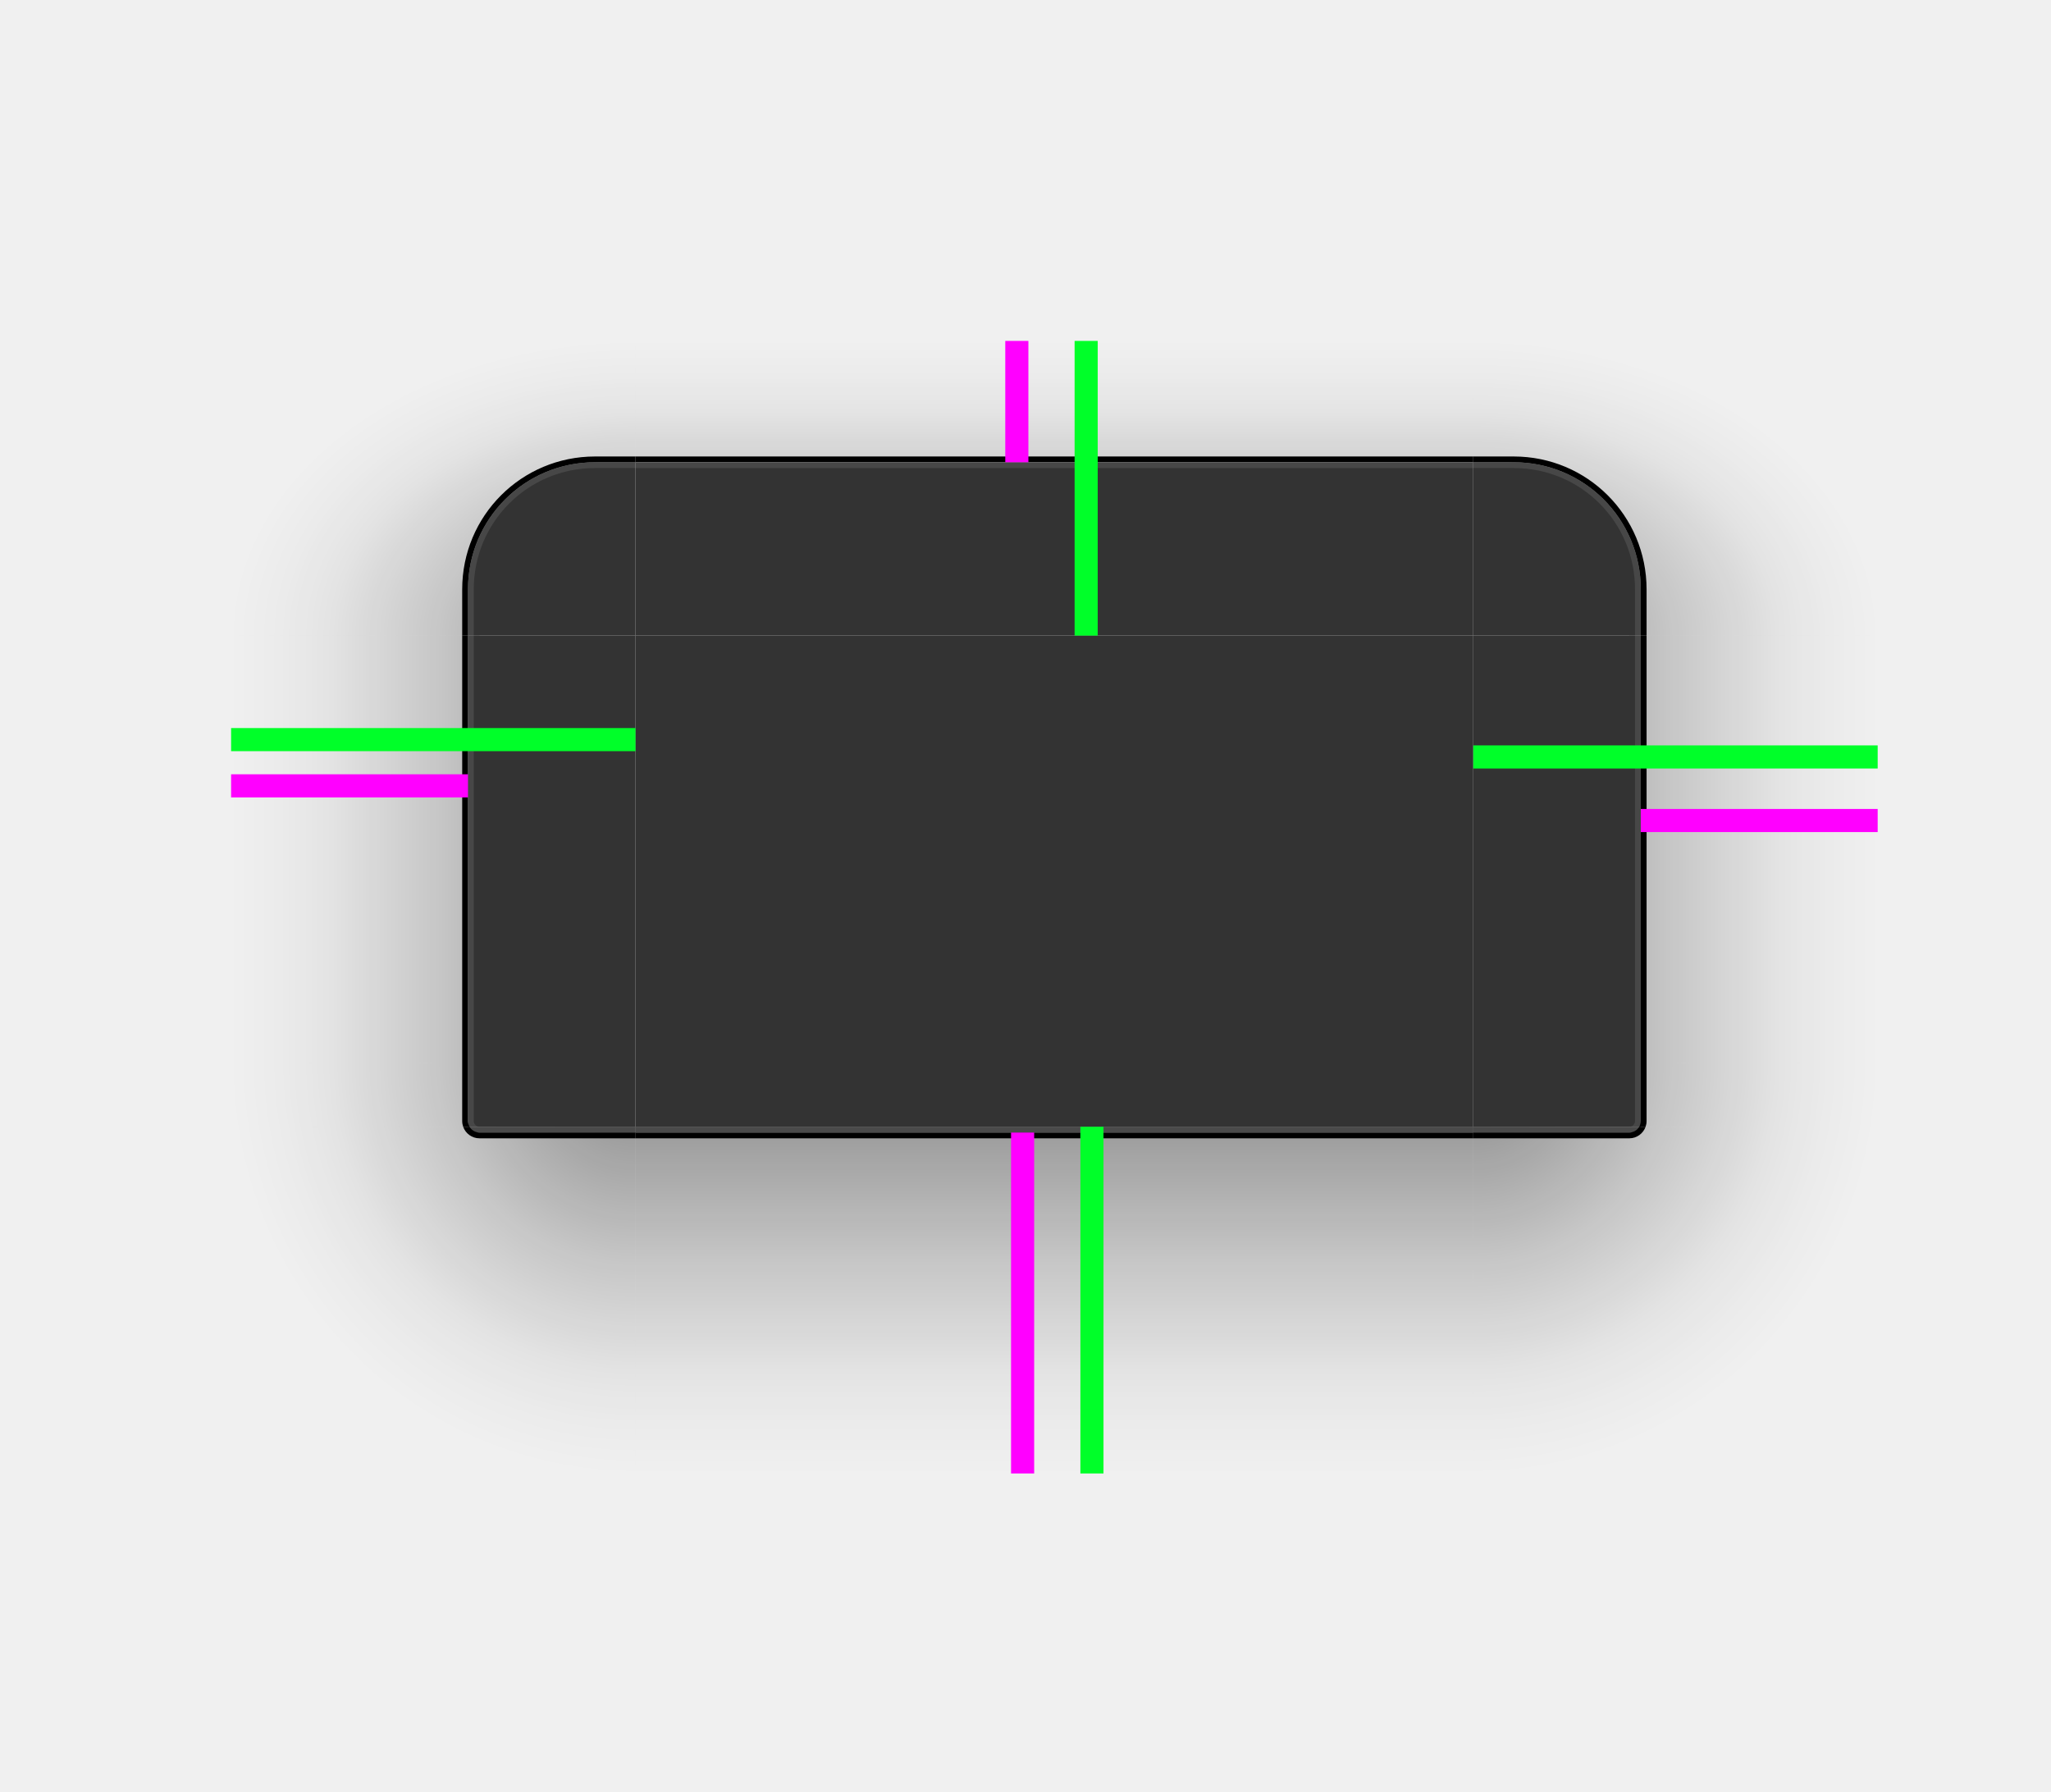
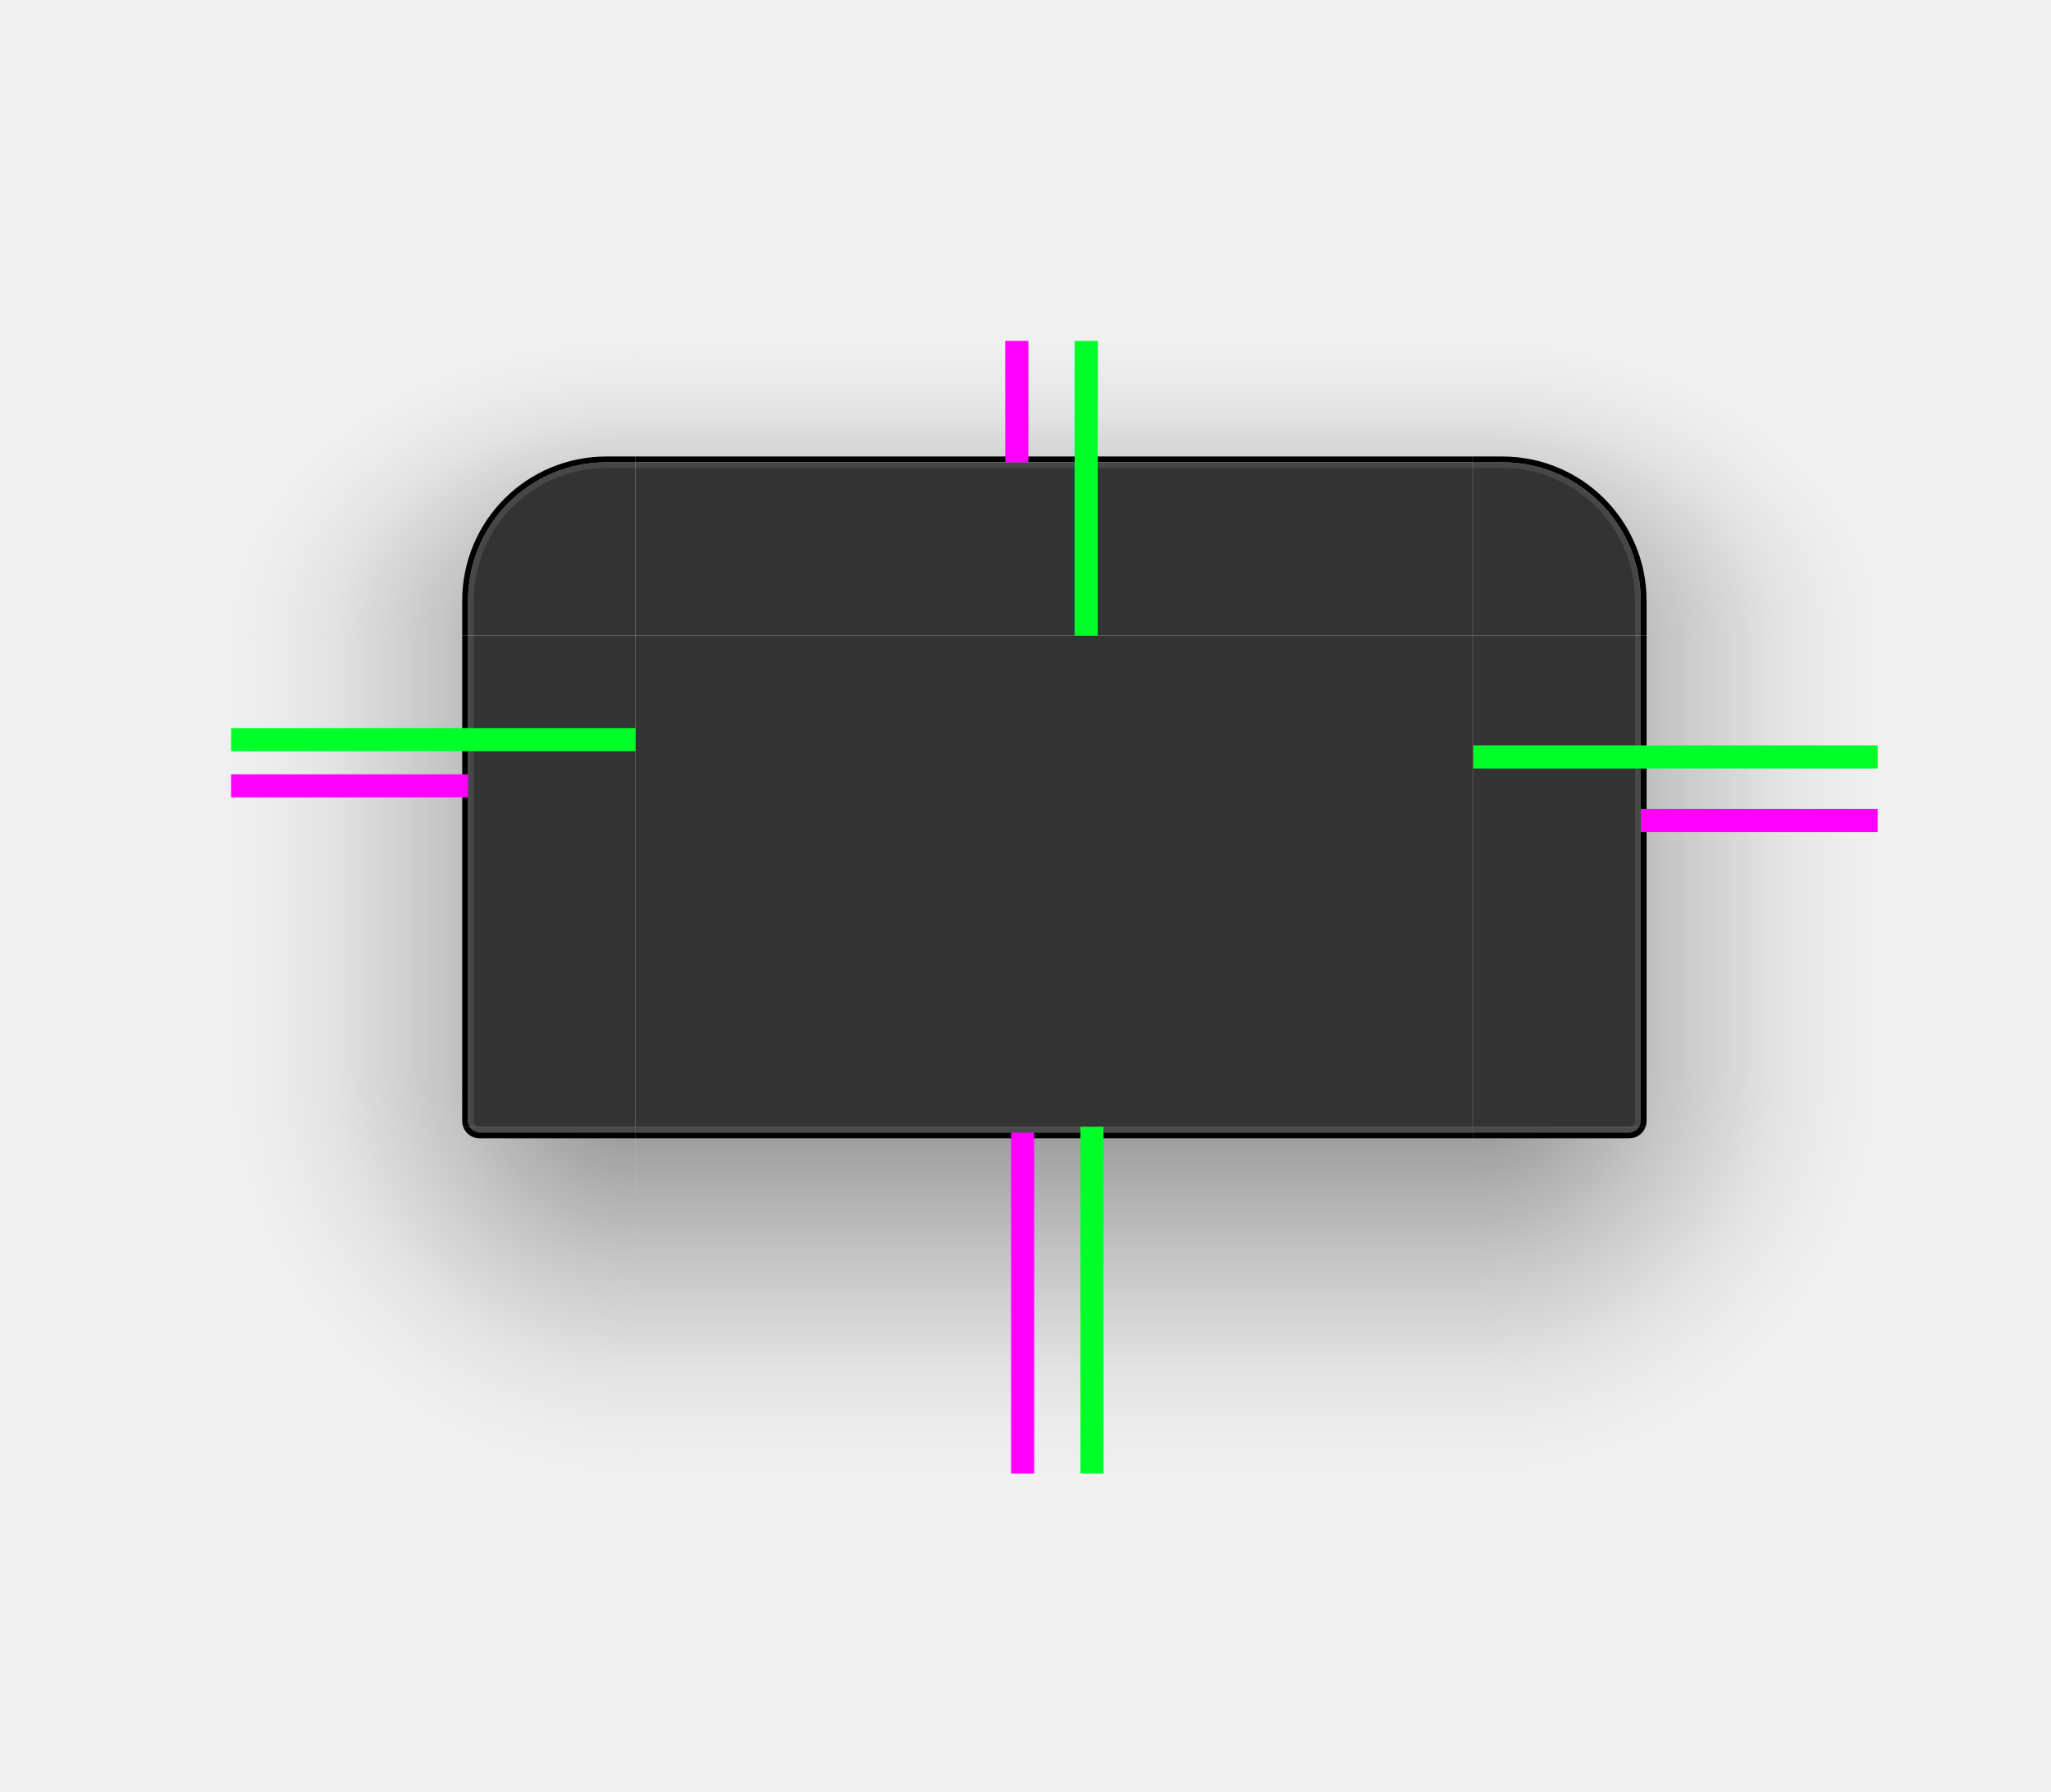
<svg xmlns="http://www.w3.org/2000/svg" xmlns:xlink="http://www.w3.org/1999/xlink" width="355" height="310" id="svg3642" version="1.0">
  <defs id="defs3644">
    <linearGradient id="shadow_active">
      <stop id="stop7028" offset="0" style="stop-color:#000000;stop-opacity:0.922;" />
      <stop id="stop7026" offset="0.125" style="stop-color:#000000;stop-opacity:0.741;" />
      <stop id="stop6834" offset="0.25" style="stop-color:#000000;stop-opacity:0.602;" />
      <stop id="stop6832" offset="0.5" style="stop-color:#000000;stop-opacity:0.331;" />
      <stop style="stop-color:#000000;stop-opacity:0.108;" offset="0.75" id="stop6836" />
      <stop id="stop6894" offset="0.875" style="stop-color:#000000;stop-opacity:0.039;" />
      <stop id="stop6721" offset="1" style="stop-color:#000000;stop-opacity:0;" />
    </linearGradient>
    <linearGradient xlink:href="#shadow_active" id="linearGradient5688" gradientUnits="userSpaceOnUse" gradientTransform="matrix(1,0,0,1.011765,0,125.2353)" x1="398" y1="138.14" x2="398" y2="208.314" />
    <linearGradient xlink:href="#shadow_active" id="linearGradient6612" gradientUnits="userSpaceOnUse" gradientTransform="matrix(1,0,0,1.028569,-215,50.00005)" x1="396" y1="64.167" x2="396" y2="14.583" />
    <linearGradient xlink:href="#shadow_inactive" id="linearGradient5688-2" gradientUnits="userSpaceOnUse" gradientTransform="matrix(1,0,0,1.011765,0,125.1573)" x1="398" y1="143.081" x2="398" y2="163.837" />
    <linearGradient id="shadow_inactive">
      <stop style="stop-color:#000000;stop-opacity:1;" offset="0" id="stop6719-25" />
      <stop id="stop6834-1" offset="0.25" style="stop-color:#000000;stop-opacity:0.639;" />
      <stop id="stop6832-0" offset="0.5" style="stop-color:#000000;stop-opacity:0.337;" />
      <stop style="stop-color:#000000;stop-opacity:0.108;" offset="0.75" id="stop6836-0" />
      <stop id="stop6894-7" offset="0.875" style="stop-color:#000000;stop-opacity:0.039;" />
      <stop id="stop6721-4" offset="1" style="stop-color:#000000;stop-opacity:0;" />
    </linearGradient>
    <linearGradient xlink:href="#shadow_inactive" id="linearGradient6612-5" gradientUnits="userSpaceOnUse" gradientTransform="translate(200,5)" x1="396" y1="66" x2="396" y2="30" />
    <linearGradient xlink:href="#shadow_active" id="linearGradient1126" gradientUnits="userSpaceOnUse" gradientTransform="matrix(1.013333,0,0,1,-3.265006,140)" x1="348.493" y1="99" x2="279.414" y2="99" />
    <radialGradient xlink:href="#shadow_active" id="radialGradient1306" gradientUnits="userSpaceOnUse" gradientTransform="matrix(9.4919759e-7,-2.914276,4.000001,1.1504403e-6,-211.6671,980.0163)" cx="296.477" cy="80.417" fx="296.477" fy="80.417" r="17.5" />
    <linearGradient xlink:href="#shadow_inactive" id="linearGradient1389" gradientUnits="userSpaceOnUse" gradientTransform="matrix(1.013333,0,0,0.9883719,116.86,53.6475)" x1="348.493" y1="99.015" x2="304.086" y2="99.015" />
    <radialGradient xlink:href="#shadow_active" id="radialGradient965" gradientUnits="userSpaceOnUse" gradientTransform="matrix(-4.000002,3.8501383e-6,-3.4215129e-7,-4.057143,688.0835,1013.248)" cx="48.271" cy="181.223" fx="48.271" fy="181.223" r="17.5" />
    <radialGradient xlink:href="#shadow_inactive" id="radialGradient967" gradientUnits="userSpaceOnUse" gradientTransform="matrix(-2.571429,5.3913635e-7,-2.0148289e-7,-1.201216,594.1251,500.9524)" cx="48.271" cy="184.791" fx="48.271" fy="184.791" r="17.5" />
    <radialGradient xlink:href="#shadow_inactive" id="radialGradient969" gradientUnits="userSpaceOnUse" gradientTransform="matrix(-3.7607938e-7,-2.057117,2.571432,-5.1233137e-7,263.2141,719.8343)" cx="296.451" cy="80.417" fx="296.451" fy="80.417" r="17.5" />
    <radialGradient xlink:href="#shadow_active" id="radialGradient1356" cx="293.997" cy="239" fx="293.997" fy="239" r="38" gradientTransform="matrix(-1.842105,-3.0473129e-7,0,-1.868421,891.4484,717.5526)" gradientUnits="userSpaceOnUse" />
  </defs>
  <g id="decoration-bottom" transform="translate(-215,-81)">
    <path style="opacity:0.5;fill:url(#linearGradient5688);fill-opacity:1;stroke:none;stroke-width:1.006" d="M 325,276 V 336 h 145 v -60 z" id="path6217-8" />
    <path id="path6214-7" d="M 470,277 H 325 v 1 h 145 z" style="opacity:1;fill:#000000;fill-opacity:1;stroke:none;stroke-width:0.414" />
    <path id="path14" d="M 470,276 H 325 v 1 h 145 z" style="fill:#363636;fill-opacity:1" />
    <path id="path13" d="M 470,276 H 325 v 1 h 145 z" style="opacity:0.1;fill:#ffffff;fill-opacity:1;stroke:none;stroke-width:0.414" />
  </g>
  <g transform="translate(-385,-94.00002)" id="decoration-bottomleft">
    <path id="rect5099-9-5" style="opacity:0.5;fill:url(#radialGradient965);fill-opacity:1;stroke:none" d="m 425,289 v 60 h 70 v -60 h -17 l -12,0 z" />
    <rect id="rect9" width="29" height="1" x="466" y="289" rx="0" ry="0" style="fill:#363636;fill-opacity:1" />
    <path id="rect10" style="fill:#ffffff;fill-opacity:1;opacity:0.1" d="M 466.266 289 C 466.609 289.597 467.252 289.997 467.992 290 L 495 290 L 495 289 L 466.266 289 z " />
    <path id="path12" d="M 465.17 289 C 465.58 290.167 466.689 291 468 291 L 495 291 L 495 290 L 468 290 C 467.257 290 466.61 289.599 466.266 289 L 466 289 L 465.17 289 z " style="fill:#000000" />
  </g>
  <use x="0" y="0" xlink:href="#decoration-left" id="decoration-right" transform="matrix(-1,0,0,1,365,1e-5)" />
  <path style="fill:#333333;fill-opacity:1;stroke:none" d="m 110,110 v 85 H 255 V 110 Z" id="decoration-center" />
  <g id="decoration-top" transform="translate(-215,-95.99995)">
    <path id="path6055-5" style="opacity:0.5;fill:url(#linearGradient6612);fill-opacity:1;stroke:none;stroke-width:1.014" d="M 110,65 V 86 H 255 V 65 Z" transform="translate(215,89.99995)" />
    <path id="path6098-4" style="opacity:1;fill:#000000;fill-opacity:1;stroke:none" d="m 110,85 v 1 h 145 v -1 z" transform="translate(215,89.99995)" />
    <path style="opacity:1;fill:#333333;fill-opacity:1;stroke:none;stroke-width:1" d="m 325,176 v 30 h 145 v -30 z" id="path6092-3" />
    <path id="path966" d="m 325,176 v 1 h 145 v -1 z" style="opacity:0.1;fill:#ffffff;fill-opacity:1;stroke:none;stroke-width:0.183" />
  </g>
  <g id="decoration-left" transform="translate(-239.875,-87)">
    <path style="opacity:0.5;fill:url(#linearGradient1126);fill-opacity:1;stroke:none;stroke-width:1.007" d="m 279.875,197 v 74 h 41 v -74 z" id="path6345-1" />
    <path style="opacity:0.5;fill:url(#radialGradient1356);fill-opacity:1;stroke:none;stroke-width:1.007" d="m 279.875,271 v 11 h 41 v -11 z" id="path652" />
    <path style="opacity:1;fill:#333333;fill-opacity:1;stroke:none;stroke-width:0.994" d="m 320.875,197 v 85 h 29 v -85 z" id="path6339-9" />
    <path id="path4" style="opacity:0.1;fill:#ffffff;fill-opacity:1;stroke:none;stroke-width:0.184" d="M 320.875 197 L 320.875 281 C 320.875 281.365 320.971 281.706 321.141 282 L 322.875 282 C 322.321 282 321.875 281.554 321.875 281 L 321.875 197 L 320.875 197 z " />
    <path id="path7" d="M 319.875 197 L 319.875 281 C 319.875 281.351 319.935 281.687 320.045 282 L 321.141 282 C 320.971 281.706 320.875 281.365 320.875 281 L 320.875 197 L 319.875 197 z " style="fill:#000000" />
  </g>
  <g id="decoration-inactive-bottom" transform="translate(145,-80.92202)">
    <path style="opacity:0.5;fill:url(#linearGradient5688-2);fill-opacity:1;stroke:none;stroke-width:1.006" d="m 325,276.922 v 59 h 145 v -59 z" id="path6217-8-2" />
    <path id="path6214-7-4" d="M 470,276.922 H 325 v 1 h 145 z" style="opacity:0.75;fill:#000000;fill-opacity:1;stroke:none;stroke-width:0.392" />
    <path id="path1" d="M 470,275.922 H 325 v 1 h 145 z" style="fill:#242424;fill-opacity:1" />
  </g>
  <path style="fill:#242424;fill-opacity:1;stroke:none" d="m 470,110 v 85 H 615 V 110 Z" id="decoration-inactive-center" />
  <g id="decoration-inactive-top" transform="translate(145,-96)">
    <path style="opacity:0.5;fill:url(#linearGradient6612-5);fill-opacity:1;stroke:none" d="M 525,20 V 41 H 670 V 20 Z" transform="translate(-200,135)" id="path6055-5-5" />
    <path transform="translate(-145,90)" d="m 470,85 v 1 h 145 v -1 z" style="opacity:0.75;fill:#000000;fill-opacity:1;stroke:none" id="path6098-4-8" />
    <path style="opacity:1;fill:#242424;fill-opacity:1;stroke:none;stroke-width:1" d="m 325,176 v 30 h 145 v -30 z" id="path6092-3-3" />
    <path style="opacity:0.05;fill:#ffffff;fill-opacity:1;stroke:none;stroke-width:0.183" d="m 325,176 v 1 h 145 v -1 z" id="path996" />
  </g>
  <rect style="fill:#ff00ff;fill-opacity:1;stroke:none;stroke-width:0.342" id="shadow-hint-top-margin" width="4" height="21" x="174" y="59" />
  <rect style="fill:#ff00ff;fill-opacity:1;stroke:none;stroke-width:0.98" id="shadow-hint-bottom-margin" width="4" height="59" x="175" y="196" />
  <rect style="fill:#ff00ff;fill-opacity:1;stroke:none;stroke-width:0.519" id="shadow-hint-right-margin" width="41" height="4" x="284" y="140" />
  <rect style="fill:#ff00ff;fill-opacity:1;stroke:none;stroke-width:0.519" id="shadow-hint-left-margin" width="41" height="4" x="40" y="134" />
  <rect id="hint-top-margin" width="4" height="51" x="186" y="59" style="fill:#00ff29;fill-opacity:1;stroke:none;stroke-width:0.953" />
  <rect id="hint-bottom-margin" width="4" height="60" x="187" y="195" style="fill:#00ff29;fill-opacity:1;stroke:none;stroke-width:0.876" />
  <rect id="hint-right-margin" width="4" height="70" x="129" y="-325" transform="rotate(90)" style="fill:#00ff29;fill-opacity:1;stroke:none;stroke-width:0.886" />
  <rect id="hint-left-margin" width="4" height="70" x="126" y="-110" transform="rotate(90)" style="fill:#00ff29;fill-opacity:1;stroke:none;stroke-width:0.886" />
  <g transform="matrix(-1,0,0,1,535,-121.0625)" id="decoration-topleft">
-     <path id="path1019" style="opacity:0.5;fill:url(#radialGradient1306);fill-opacity:1;stroke:none" d="M 40 65 L 40 116 L 83 116 L 83 108 C 83 95.812 92.812 86 105 86 L 110 86 L 110 65 L 40 65 z " transform="matrix(-1,0,0,1,535,115.0625)" />
-     <path id="path1023" style="fill:#333333;fill-opacity:1;stroke:none;stroke-width:1" d="M 432 201.062 C 444.188 201.062 454 210.875 454 223.062 L 454 231.062 L 425 231.062 L 425 201.062 L 432 201.062 z " />
-     <path id="path3" style="fill:#ffffff;fill-opacity:1;stroke:none;stroke-width:1;opacity:0.1" d="M 432 201.062 C 444.188 201.062 454 210.875 454 223.062 L 454 231.062 L 453 231.062 L 453 223.062 C 453 211.429 443.634 202.062 432 202.062 L 425 202.062 L 425 201.062 L 432 201.062 z " />
-     <path id="path5" d="M 103 85 C 90.258 85 80 95.258 80 108 L 80 116 L 81 116 L 81 108 C 81 95.812 90.812 86 103 86 L 110 86 L 110 85 L 103 85 z " transform="matrix(-1,0,0,1,535,115.0625)" style="fill:#000000" />
+     <path id="path1019" style="opacity:0.5;fill:url(#radialGradient1306);fill-opacity:1;stroke:none" d="M 40 65 L 40 116 L 81 116 L 81 110 C 81 96.704 91.704 86 105 86 L 110 86 L 110 65 L 40 65 z " transform="matrix(-1,0,0,1,535,115.0625)" />
+     <path id="path1023" style="fill:#333333;fill-opacity:1;stroke:none;stroke-width:1" d="M 430 201.062 C 443.296 201.062 454 211.767 454 225.062 L 454 231.062 L 425 231.062 L 425 201.062 L 430 201.062 z " />
+     <path id="path3" style="fill:#ffffff;fill-opacity:1;stroke:none;stroke-width:1;opacity:0.1" d="M 430 201.062 C 443.296 201.062 454 211.767 454 225.062 L 454 231.062 L 453 231.062 L 453 225.062 C 453 212.321 442.742 202.062 430 202.062 L 425 202.062 L 425 201.062 L 430 201.062 z " />
+     <path id="path5" d="M 105 85 C 91.15 85 80 96.15 80 110 L 80 116 L 81 116 L 81 110 C 81 96.704 91.704 86 105 86 L 110 86 L 110 85 L 105 85 z " transform="matrix(-1,0,0,1,535,115.0625)" style="fill:#000000" />
  </g>
  <use x="0" y="0" xlink:href="#decoration-topleft" id="decoration-topright" transform="matrix(-1,0,0,1,365,0)" width="100%" height="100%" />
  <use x="0" y="0" xlink:href="#decoration-bottomleft" id="decoration-bottomright" transform="matrix(-1,0,0,1,365,0)" width="100%" height="100%" />
  <use x="0" y="0" xlink:href="#decoration-inactive-bottomleft" id="decoration-inactive-bottomright" transform="matrix(-1,0,0,1,1085,0)" width="100%" height="100%" />
  <g id="decoration-inactive-bottomleft">
    <g id="g27" transform="translate(0,-90)">
      <path id="rect5099-9-6" style="opacity:0.5;fill:url(#radialGradient967);fill-opacity:1;stroke:none" d="M 400,285 V 345 h 70 v -60 h -17 -12 z" />
    </g>
    <path id="path17" d="m 441.266,195 c 0.344,0.597 0.987,0.997 1.727,1 H 470 v -1 z" style="fill:#242424;fill-opacity:1" />
    <path id="path18" d="m 440.17,195 c 0.41,1.167 1.519,2 2.83,2 h 27 v -1 h -27 c -0.743,0 -1.39,-0.401 -1.734,-1 H 441 Z" style="fill:#000000;opacity:0.75" />
  </g>
  <g id="decoration-inactive-left">
    <path style="opacity:0.5;fill:url(#linearGradient1389);fill-opacity:1;stroke:none;stroke-width:1.001" d="m 400,110 v 85 l 41,-0.015 V 110 Z" id="path6345-1-1" />
    <path style="fill:#242424;fill-opacity:1;stroke:none;stroke-width:0.994" d="m 441,110 v 85 h 29 V 110 Z" id="path6339-9-9" />
    <path id="path23" d="m 440,110 v 84 c 0,0.351 0.06,0.687 0.17,1 h 1.096 C 441.096,194.706 441,194.365 441,194 v -84 z" style="fill:#000000;opacity:0.75" />
  </g>
  <use x="0" y="0" xlink:href="#decoration-inactive-left" id="decoration-inactive-right" transform="matrix(-1,0,0,1,1085,0)" />
  <g id="decoration-inactive-topleft">
-     <path id="rect6520-3-2-6" style="opacity:0.5;fill:url(#radialGradient969);fill-opacity:1;stroke:none" d="m 400,59 v 51 h 41 V 109.936 102 c 0,-12.188 9.812,-22 22,-22 h 7 V 59 Z" />
-     <path id="rect5073-4-9-6" style="fill:#242424;fill-opacity:1;stroke:none;stroke-width:1" d="m 463,80 c -12.188,0 -22,9.812 -22,22 v 7.936 0.064 h 29 v -30 z" />
-     <path id="path30" d="m 463,79 c -12.742,0 -23,10.258 -23,23 v 8 h 1 v -8 c 0,-12.188 9.812,-22 22,-22 h 7 v -1 z" style="fill:#000000;opacity:0.75" />
-     <path id="path32" style="fill:#ffffff;fill-opacity:1;stroke:none;stroke-width:1;opacity:0.05" d="M 463 80 C 450.812 80 441 89.812 441 102 L 441 103 C 441 90.812 450.812 81 463 81 L 470 81 L 470 80 L 463 80 z " />
+     <path id="rect6520-3-2-6" style="opacity:0.5;fill:url(#radialGradient969);fill-opacity:1;stroke:none" d="m 400,59 v 51 h 41 V 109.936 104 c 0,-13.296 10.704,-24 24,-24 h 5 V 59 Z" />
+     <path id="rect5073-4-9-6" style="fill:#242424;fill-opacity:1;stroke:none;stroke-width:1" d="m 465,80 c -13.296,0 -24,10.704 -24,24 v 5.936 0.064 h 29 v -30 z" />
+     <path id="path30" d="m 465,79 c -13.85,0 -25,11.15 -25,25 v 6 h 1 v -6 c 0,-13.296 10.704,-24 24,-24 h 5 v -1 z" style="fill:#000000;opacity:0.75" />
+     <path id="path32" style="fill:#ffffff;fill-opacity:1;stroke:none;stroke-width:1;opacity:0.05" d="M 465 80 C 451.704 80 441 90.704 441 104 L 441 105 C 441 91.704 451.704 81 465 81 L 470 81 L 470 80 L 465 80 z " />
  </g>
  <use x="0" y="0" xlink:href="#decoration-inactive-topleft" id="decoration-inactive-topright" transform="matrix(-1,0,0,1,1085,0)" />
</svg>
